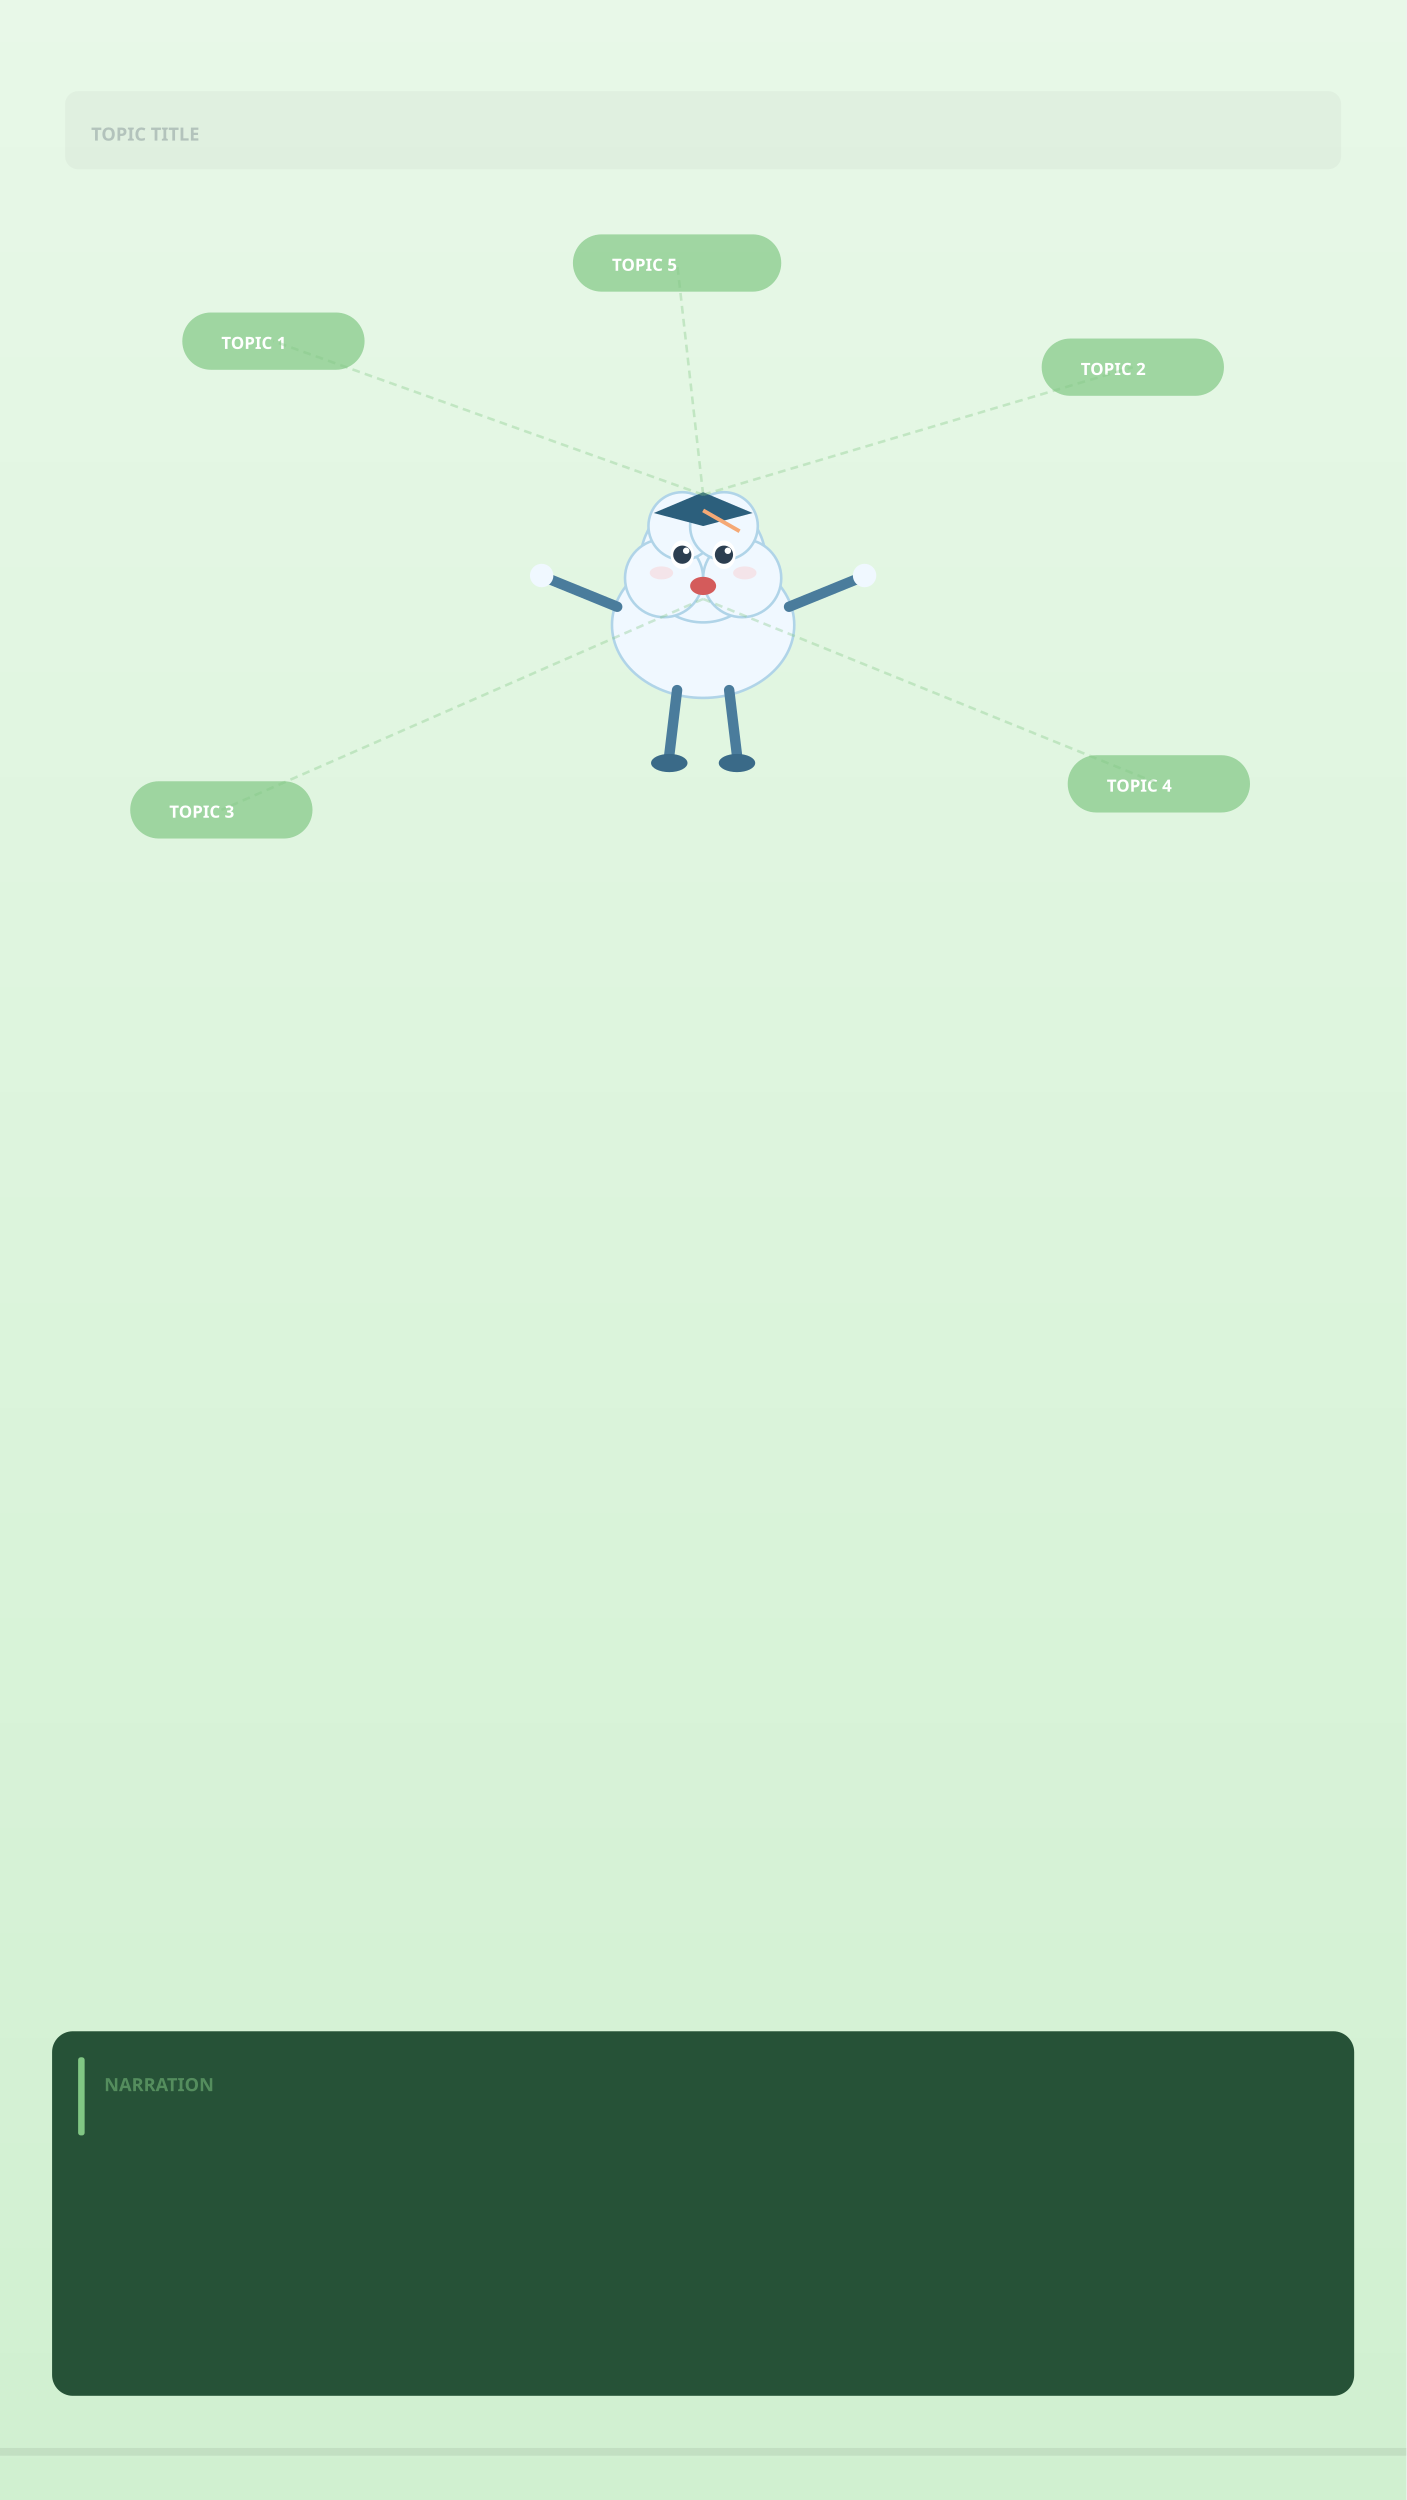
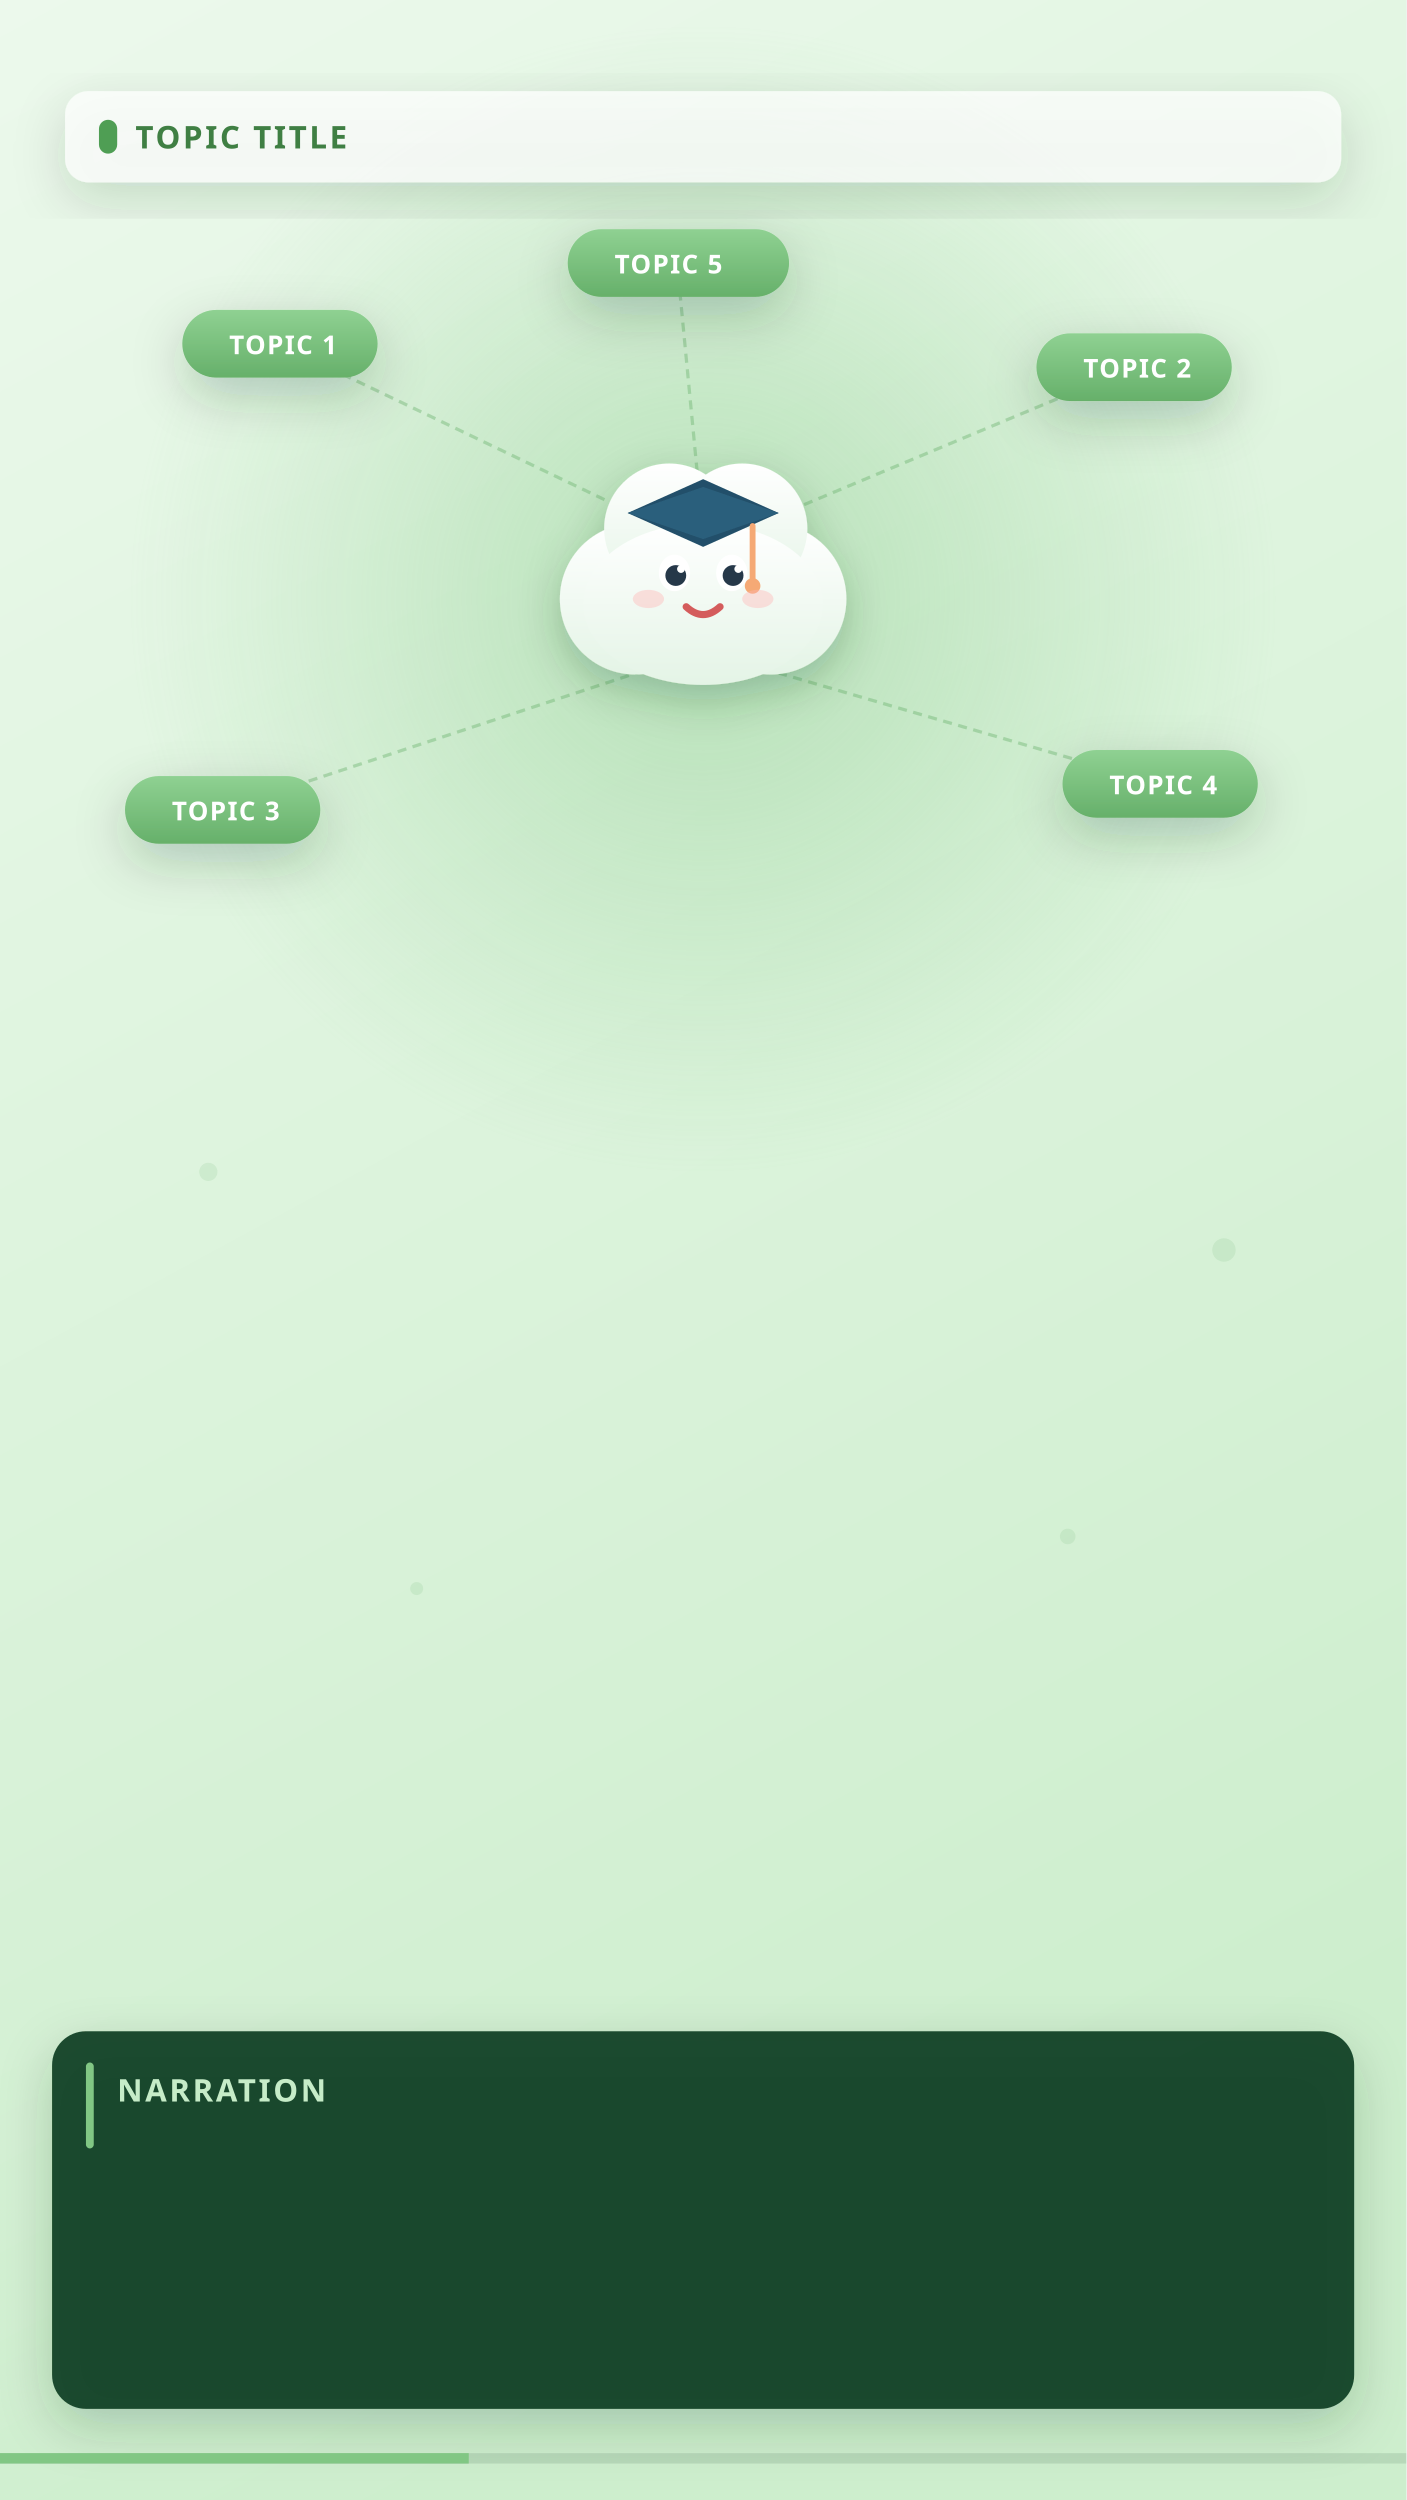
<svg xmlns="http://www.w3.org/2000/svg" viewBox="0 0 1080 1920" width="1080" height="1920">
  <defs>
-     <linearGradient id="bg" x1="0" y1="0" x2="0" y2="1">
-       <stop offset="0%" stop-color="#e8f8e8" />
-       <stop offset="100%" stop-color="#d0f0d0" />
+     <linearGradient id="bg" x1="0" y1="0" x2="0.3" y2="1">
+       <stop offset="0%" stop-color="#ecf9ec" />
+       <stop offset="100%" stop-color="#cdeecd" />
    </linearGradient>
+     <radialGradient id="glow" cx="0.5" cy="0.5" r="0.5">
+       <stop offset="0%" stop-color="#81c784" stop-opacity="0.45" />
+       <stop offset="100%" stop-color="#81c784" stop-opacity="0" />
+     </radialGradient>
+     <linearGradient id="pill" x1="0" y1="0" x2="0" y2="1">
+       <stop offset="0%" stop-color="#8fd192" />
+       <stop offset="100%" stop-color="#66b06a" />
+     </linearGradient>
+     <linearGradient id="cloudFill" x1="0" y1="0" x2="0" y2="1">
+       <stop offset="0%" stop-color="#ffffff" />
+       <stop offset="100%" stop-color="#e4f4e6" />
+     </linearGradient>
+     <filter id="soft" x="-40%" y="-40%" width="180%" height="180%">
+       <feDropShadow dx="0" dy="14" stdDeviation="20" flood-color="#0f3d22" flood-opacity="0.22" />
+     </filter>
+     <filter id="cloudShadow" x="-60%" y="-60%" width="220%" height="220%">
+       <feDropShadow dx="0" dy="12" stdDeviation="16" flood-color="#0f3d22" flood-opacity="0.24" />
+     </filter>
  </defs>
  <rect width="1080" height="1920" fill="url(#bg)" />
-   <rect x="50" y="70" width="980" height="60" rx="10" fill="#00000008" />
-   <text x="70" y="108" fill="#2c3e5040" font-family="sans-serif" font-size="14" font-weight="700">TOPIC TITLE</text>
-   <g transform="translate(540, 460)">
-     <ellipse cx="0" cy="20" rx="70" ry="56" fill="#f0f8ff" stroke="#b0d4e8" stroke-width="2" />
-     <circle cx="0" cy="-30" r="48" fill="#f0f8ff" stroke="#b0d4e8" stroke-width="2" />
-     <circle cx="-30" cy="-16" r="30" fill="#f0f8ff" stroke="#b0d4e8" stroke-width="2" />
-     <circle cx="30" cy="-16" r="30" fill="#f0f8ff" stroke="#b0d4e8" stroke-width="2" />
-     <circle cx="-16" cy="-56" r="26" fill="#f0f8ff" stroke="#b0d4e8" stroke-width="2" />
-     <circle cx="16" cy="-56" r="26" fill="#f0f8ff" stroke="#b0d4e8" stroke-width="2" />
-     <polygon points="-38,-66 0,-82 38,-66 0,-56" fill="#2c5f7c" />
-     <line x1="0" y1="-68" x2="28" y2="-52" stroke="#f5a975" stroke-width="3" />
-     <ellipse cx="-16" cy="-34" rx="9" ry="11" fill="#fff" />
-     <circle cx="-16" cy="-34" r="7" fill="#2c3e50" />
-     <circle cx="-13" cy="-37" r="2.5" fill="#fff" />
-     <ellipse cx="16" cy="-34" rx="9" ry="11" fill="#fff" />
-     <circle cx="16" cy="-34" r="7" fill="#2c3e50" />
-     <circle cx="19" cy="-37" r="2.5" fill="#fff" />
-     <ellipse cx="0" cy="-10" rx="10" ry="7" fill="#d45b5b" />
-     <ellipse cx="-32" cy="-20" rx="9" ry="5" fill="#ffb4b4" opacity="0.3" />
-     <ellipse cx="32" cy="-20" rx="9" ry="5" fill="#ffb4b4" opacity="0.3" />
-     <line x1="-66" y1="6" x2="-120" y2="-16" stroke="#4a7c9c" stroke-width="8" stroke-linecap="round" />
-     <circle cx="-124" cy="-18" r="9" fill="#f0f8ff" />
-     <line x1="66" y1="6" x2="120" y2="-16" stroke="#4a7c9c" stroke-width="8" stroke-linecap="round" />
-     <circle cx="124" cy="-18" r="9" fill="#f0f8ff" />
-     <line x1="-20" y1="70" x2="-26" y2="120" stroke="#4a7c9c" stroke-width="8" stroke-linecap="round" />
-     <ellipse cx="-26" cy="126" rx="14" ry="7" fill="#3a6a88" />
-     <line x1="20" y1="70" x2="26" y2="120" stroke="#4a7c9c" stroke-width="8" stroke-linecap="round" />
-     <ellipse cx="26" cy="126" rx="14" ry="7" fill="#3a6a88" />
+   <circle cx="540" cy="460" r="440" fill="url(#glow)" />
+   <g fill="#66b06a" opacity="0.14">
+     <circle cx="160" cy="900" r="7" />
+     <circle cx="940" cy="960" r="9" />
+     <circle cx="320" cy="1220" r="5" />
+     <circle cx="820" cy="1180" r="6" />
  </g>
-   <g>
-     <rect x="140" y="240" width="140" height="44" rx="22" fill="#81c784" opacity="0.7" />
-     <text x="170" y="268" fill="#fff" font-family="sans-serif" font-size="13" font-weight="700">TOPIC 1</text>
-     <rect x="800" y="260" width="140" height="44" rx="22" fill="#81c784" opacity="0.7" />
-     <text x="830" y="288" fill="#fff" font-family="sans-serif" font-size="13" font-weight="700">TOPIC 2</text>
-     <rect x="100" y="600" width="140" height="44" rx="22" fill="#81c784" opacity="0.7" />
-     <text x="130" y="628" fill="#fff" font-family="sans-serif" font-size="13" font-weight="700">TOPIC 3</text>
-     <rect x="820" y="580" width="140" height="44" rx="22" fill="#81c784" opacity="0.7" />
-     <text x="850" y="608" fill="#fff" font-family="sans-serif" font-size="13" font-weight="700">TOPIC 4</text>
-     <rect x="440" y="180" width="160" height="44" rx="22" fill="#81c784" opacity="0.7" />
-     <text x="470" y="208" fill="#fff" font-family="sans-serif" font-size="13" font-weight="700">TOPIC 5</text>
+   <g filter="url(#soft)">
+     <rect x="50" y="70" width="980" height="70" rx="18" fill="#ffffff" opacity="0.7" />
  </g>
-   <g stroke="#81c784" stroke-width="2" stroke-dasharray="6 4" opacity="0.35">
-     <line x1="540" y1="380" x2="210" y2="262" />
-     <line x1="540" y1="380" x2="870" y2="282" />
-     <line x1="540" y1="460" x2="170" y2="622" />
-     <line x1="540" y1="460" x2="890" y2="602" />
-     <line x1="540" y1="380" x2="520" y2="202" />
+   <rect x="76" y="92" width="14" height="26" rx="7" fill="#4f9e54" />
+   <text x="104" y="114" fill="#3f7f43" font-family="'Segoe UI', sans-serif" font-size="24" font-weight="800" letter-spacing="2">TOPIC TITLE</text>
+   <g stroke="#66b06a" stroke-width="2.5" stroke-dasharray="7 5" opacity="0.4">
+     <line x1="540" y1="420" x2="210" y2="262" />
+     <line x1="540" y1="420" x2="870" y2="282" />
+     <line x1="540" y1="500" x2="170" y2="622" />
+     <line x1="540" y1="500" x2="890" y2="602" />
+     <line x1="540" y1="410" x2="520" y2="202" />
  </g>
-   <rect x="40" y="1560" width="1000" height="280" rx="16" fill="#0f3d22" opacity="0.88" />
-   <rect x="60" y="1580" width="5" height="60" rx="2" fill="#81c784" />
-   <text x="80" y="1606" fill="#81c78480" font-family="sans-serif" font-size="14" font-weight="700">NARRATION</text>
-   <rect x="0" y="1880" width="1080" height="6" fill="#00000012" />
+   <g filter="url(#soft)">
+     <rect x="140" y="238" width="150" height="52" rx="26" fill="url(#pill)" />
+     <rect x="796" y="256" width="150" height="52" rx="26" fill="url(#pill)" />
+     <rect x="96" y="596" width="150" height="52" rx="26" fill="url(#pill)" />
+     <rect x="816" y="576" width="150" height="52" rx="26" fill="url(#pill)" />
+     <rect x="436" y="176" width="170" height="52" rx="26" fill="url(#pill)" />
+   </g>
+   <g fill="#ffffff" font-family="'Segoe UI', sans-serif" font-size="20" font-weight="800" letter-spacing="1">
+     <text x="176" y="272">TOPIC 1</text>
+     <text x="832" y="290">TOPIC 2</text>
+     <text x="132" y="630">TOPIC 3</text>
+     <text x="852" y="610">TOPIC 4</text>
+     <text x="472" y="210">TOPIC 5</text>
+   </g>
+   <g transform="translate(540, 440)" filter="url(#cloudShadow)">
+     <g>
+       <circle cx="-52" cy="20" r="58" fill="url(#cloudFill)" />
+       <circle cx="52" cy="20" r="58" fill="url(#cloudFill)" />
+       <circle cx="-26" cy="-34" r="50" fill="url(#cloudFill)" />
+       <circle cx="30" cy="-34" r="50" fill="url(#cloudFill)" />
+       <ellipse cx="0" cy="24" rx="92" ry="62" fill="url(#cloudFill)" />
+     </g>
+     <polygon points="-58,-46 0,-72 58,-46 0,-20" fill="#22506a" />
+     <polygon points="-58,-46 0,-66 58,-46 0,-26" fill="#2c5f7c" />
+     <path d="M38,-36 L38,6" stroke="#f5a975" stroke-width="4.5" stroke-linecap="round" />
+     <circle cx="38" cy="10" r="6" fill="#f5a975" />
+     <ellipse cx="-22" cy="0" rx="12" ry="14" fill="#fff" />
+     <circle cx="-21" cy="2" r="8" fill="#25384a" />
+     <circle cx="-17" cy="-3" r="3" fill="#fff" />
+     <ellipse cx="22" cy="0" rx="12" ry="14" fill="#fff" />
+     <circle cx="23" cy="2" r="8" fill="#25384a" />
+     <circle cx="27" cy="-3" r="3" fill="#fff" />
+     <path d="M-13,26 Q0,38 13,26" fill="none" stroke="#d45b5b" stroke-width="5.5" stroke-linecap="round" />
+     <ellipse cx="-42" cy="20" rx="12" ry="7" fill="#ffb4b4" opacity="0.4" />
+     <ellipse cx="42" cy="20" rx="12" ry="7" fill="#ffb4b4" opacity="0.4" />
+   </g>
+   <g filter="url(#soft)">
+     <rect x="40" y="1560" width="1000" height="290" rx="26" fill="#0f3d22" opacity="0.92" />
+   </g>
+   <rect x="66" y="1584" width="6" height="66" rx="3" fill="#81c784" />
+   <text x="90" y="1614" fill="#c6ecc8" font-family="'Segoe UI', sans-serif" font-size="24" font-weight="800" letter-spacing="2">NARRATION</text>
+   <rect x="0" y="1884" width="1080" height="8" fill="#0f3d22" opacity="0.12" />
+   <rect x="0" y="1884" width="360" height="8" fill="#81c784" />
</svg>
